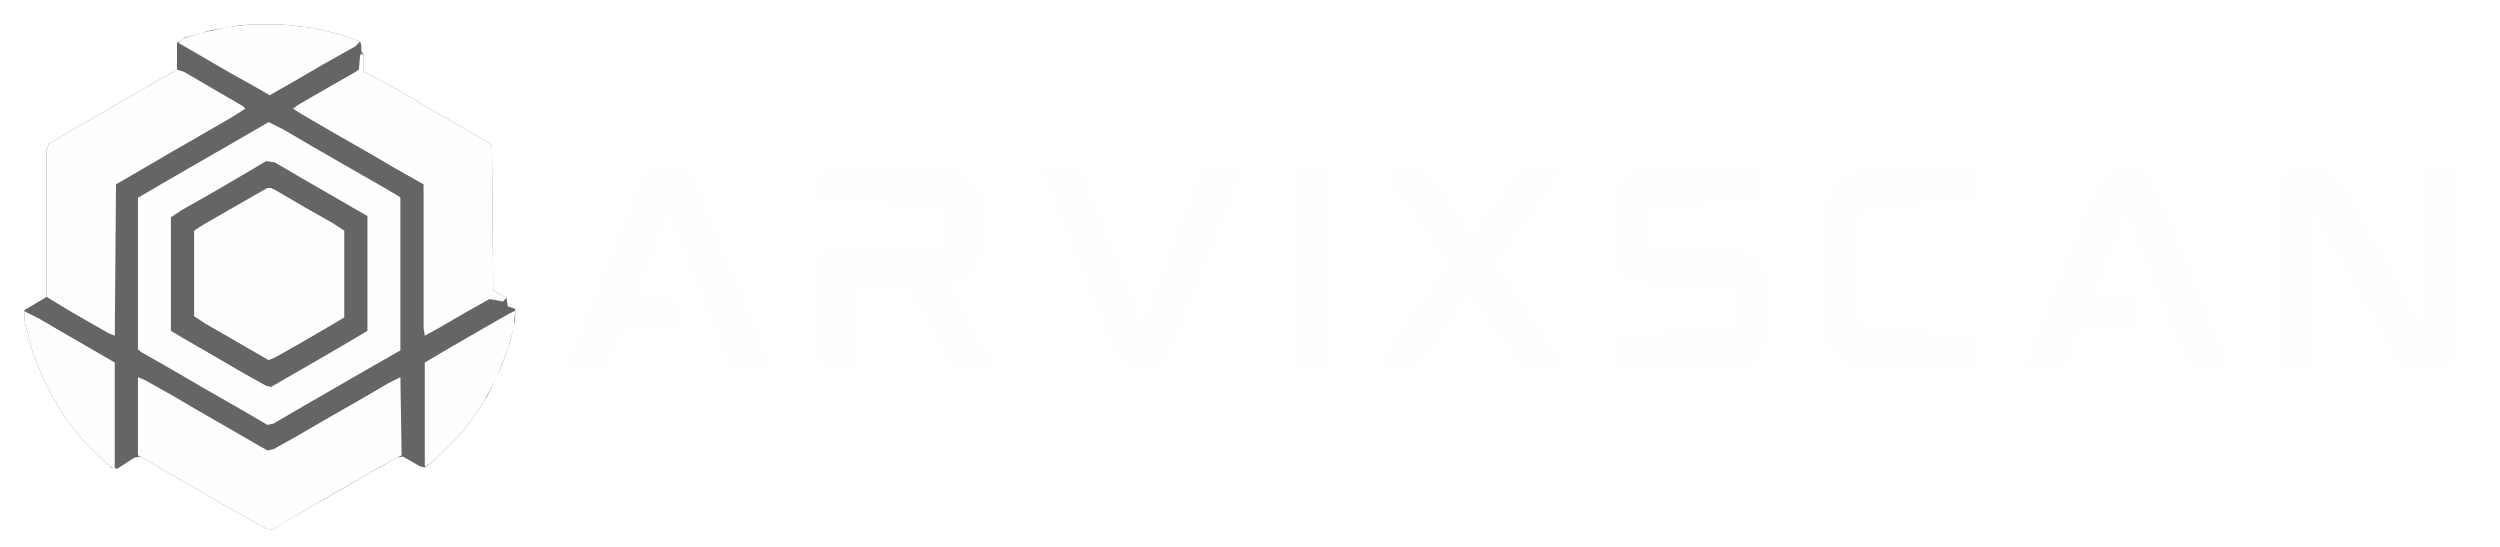
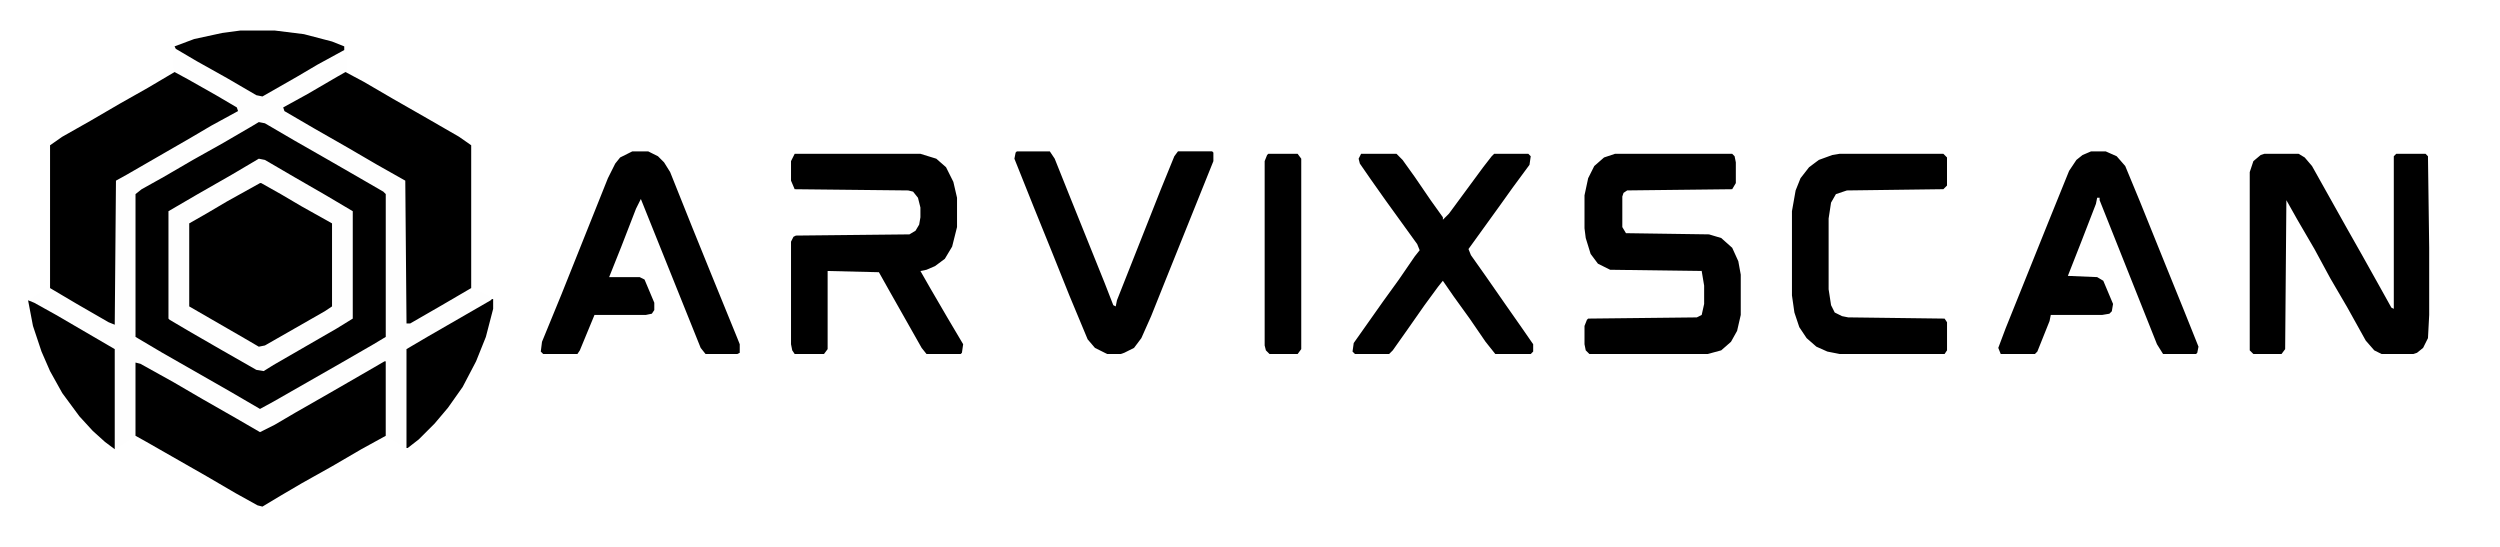
<svg xmlns="http://www.w3.org/2000/svg" viewBox="0 0 96 21">
-   <path d="M9.61.938h1.218l1.219.14.984.234.797.282.047.14v.235l.094.14v.657l.234.093 1.266.704.703.421 1.219.704.984.562.516.328.047 5.578.515.281.047.329.281.093v.422l-.187.844-.375 1.031-.516 1.078-.562.844-.516.656-.938.938-.375.281-.187-.047-.656-.375-.235.047-.843.469-1.125.656-1.313.75-1.125.656-.375.235-.234-.047-.516-.281-1.078-.61-.797-.468-1.312-.75-1.125-.657-.235.047L4.5 18l-.234-.047-.797-.75L3 16.688l-.563-.75-.421-.704-.375-.75-.375-.937-.282-1.031-.046-.235v-.375l.796-.469.047-.046V5.766l.094-.235.61-.375 1.312-.75 1.125-.656 1.219-.703.656-.375V1.64l.281-.188.984-.281L9.142.984Zm0 0" style="stroke:none;fill-rule:nonzero;fill:#656564;fill-opacity:1" />
-   <path d="m10.313 4.688.562.28L12 5.626l1.219.703 1.312.75.797.469.047.047v5.86l-1.313.75-2.437 1.405-1.125.657-.234.047-1.125-.657-1.313-.75-1.125-.656-1.312-.75-.094-.094V7.594l1.125-.657 3.656-2.109ZM87.938 6.469h1.453l.28.187.329.516.703 1.266.656 1.124.61 1.126.61 1.078.374.609V6.844l.094-.328.047-.047h1.125l.094.093V13.5l-.141.375-.281.234-.188.047h-1.172l-.281-.14-.328-.375-.703-1.266-.61-1.078-.656-1.172L89.297 9l-.422-.75-.047 5.719-.187.187h-1.032l-.14-.14V7.125l.14-.375.235-.234Zm0 0" style="stroke:none;fill-rule:nonzero;fill:#fefefe;fill-opacity:1" />
-   <path d="m6.797 2.672.281.094 2.25 1.312.094.094-.516.328L6.47 5.906l-1.125.657-.89.515-.048 5.813-.234-.094-1.313-.75-.937-.563-.14-.093V5.766l.093-.235.61-.375 1.312-.75 1.125-.656 1.219-.703ZM13.875 2.063l.094.046v.657l.234.093 1.266.704.703.421 1.219.704.984.562.516.328.047 5.578.515.281-.14.141-.235-.047-.281-.047-.844.47-1.125.655-.515.282-.047-.282V7.08l-1.078-.61-1.126-.657-1.312-.75-1.125-.656-.375-.234.188-.14 1.218-.704.985-.562.14-.094.047-.563ZM5.297 14.484l.234.094 1.172.656.797.47 2.438 1.405.328.188.234-.047.844-.469 1.125-.656 1.312-.75 1.125-.656.469-.235.047 3-.797.422-.797.469-1.312.75-1.125.656-.938.563-.234-.047-.516-.281-1.078-.61-.797-.468-1.312-.75-1.125-.657-.094-.047ZM10.266 7.219l.234.047 1.172.656.797.469.703.421.047.047v3.329l-1.125.656-1.219.703-.469.281-.281-.094L9 13.078l-1.219-.703-.328-.234V8.859l.703-.421 1.219-.704ZM31.594 6.469h4.922l.515.187.375.328.235.422.187.75v1.078l-.14.657-.235.468-.187.235-.375.234-.282.094h-.187l.516.937.75 1.266.374.656v.235l-.14.14h-1.266l-.187-.234-1.219-2.156-.422-.75-1.969-.047v3l-.187.187H31.64l-.141-.14-.047-.094V9.797l.14-.188.61-.046 3.89-.047.235-.235.047-.14V8.25l-.14-.281L36 7.875l-4.36-.047-.14-.094-.047-.14v-.89l.047-.188ZM63 6.469h4.64l.094.187v.985l-.14.187-4.078.047-.094.094-.047.187v1.078l.094.235.14.047 3.188.046.469.188.28.234.282.563.094.422v1.781l-.14.516-.188.375-.375.328-.328.14-.282.047h-4.5l-.14-.14V12.89l.187-.141 4.219-.047.094-.094.047-.234v-1.078l-.094-.281-.094-.047L63 10.922l-.375-.14-.375-.329-.188-.422-.093-.375-.047-.469v-.984l.094-.656.187-.469.375-.422ZM81.516 6.328l.515.047.375.234.281.329.704 1.687.562 1.406L85.36 13.5l.141.375-.047.234-.094.047h-1.218l-.235-.375-1.969-4.922-.234-.562v-.14h-.094l-.14.468-.75 1.922-.281.656h1.265l.14.14.376.891-.047.282-.094.093-2.203.047-.516 1.313-.187.187h-1.266l-.094-.14.094-.422.516-1.266 1.453-3.61.61-1.5.28-.515.422-.281ZM25.547 6.328l.469.047.375.188.28.328.423.984.984 2.438 1.031 2.53.375.938v.281l-.093.094h-1.22l-.187-.234-2.015-5.016-.282-.703-.093.14-1.032 2.626-.093.234h1.265l.141.14.328.798v.328l-.14.14-2.157.047-.562 1.36-.14.14h-1.267l-.093-.094.047-.374.656-1.641 1.36-3.375.609-1.5.28-.469.376-.281ZM53.344 6.469h1.406l.375.468.61.891.75 1.078V9l.234-.234.468-.657.657-.89.562-.75h1.36l.093.093v.235l-.468.656-1.828 2.531-.094.235.468.656.75 1.078.657.938.61.89v.281l-.142.094h-1.265l-.234-.234-.61-.844-.656-.937-.563-.797-.187.187-.516.75-.562.797-.61.844-.234.234h-1.266l-.093-.094v-.28l1.687-2.391.61-.844.28-.422-.187-.328-.515-.703-.563-.797-.61-.844-.468-.703.047-.234ZM40.219 6.328h1.078l.14.047.376.844 1.968 4.922.094.14.516-1.265.937-2.391.844-2.11.187-.187h1.032l.28.094-.046.422-1.969 4.922L45 13.359l-.281.47-.469.28-.188.047h-.421l-.375-.14-.328-.282-.282-.562-1.875-4.64-.75-1.876v-.234ZM74.203 6.422h.656l.891.047.094.093.047.375v.516l-.094.328-.094.047-3.797.047-.375.188-.14.28-.047.235v3.469l.14.422.235.187.187.047 3.703.047.235.14.047.282v.61l-.094.327-.094.047h-3.937l-.657-.14-.468-.282-.329-.375-.234-.468-.14-.61-.047-.469V8.767l.093-.704.235-.656.281-.375.375-.328.469-.187.234-.047Zm0 0" style="stroke:none;fill-rule:nonzero;fill:#fefefe;fill-opacity:1" />
-   <path d="m10.219 6.188.328.046 1.125.657 2.437 1.406v4.406l-.468.281-1.125.657-2.11 1.218-.187-.046-.844-.47-1.125-.655-1.219-.704-.468-.28v-4.36l.421-.281 1.079-.61 1.124-.656Zm.047 1.03-1.313.75-1.219.704-.28.187v3.282l.421.28 2.438 1.407.234-.094 1.078-.609 1.125-.656.469-.281V8.858l-.422-.28-1.078-.61-1.125-.657-.188-.093Zm0 0" style="stroke:none;fill-rule:nonzero;fill:#656564;fill-opacity:1" />
-   <path d="M49.781 6.469h1.125l.094.047.047.14v7.313l-.188.187h-1.03l-.142-.14-.046-.094V6.656ZM9.61.938h1.218l1.219.14.984.234.797.282-.187.187-1.172.657-1.125.656-.985.562-.656-.375-.844-.469-2.015-1.171.14-.141.704-.234 1.125-.235ZM.938 11.953l.562.281 1.125.657 1.219.703.562.328V18l-.187-.094-.75-.703L3 16.688l-.563-.75-.421-.704-.375-.75-.375-.937-.282-1.031-.046-.235ZM19.734 11.953h.047l-.047.61-.187.703-.422 1.125-.516.984-.468.703-.516.656-.938.938-.328.234h-.047v-3.984l1.032-.61 1.218-.703.985-.562Zm0 0" style="stroke:none;fill-rule:nonzero;fill:#fefefe;fill-opacity:1" />
+   <path d="M9.234 1.172h1.313l1.125.14 1.078.282.469.187.094.094v.89l1.124.657 1.313.75 1.219.703.89.516.235.187v5.531l.468.141.375.234v.375l-.28 1.079-.376.937-.515.984-.563.797-.515.61-.61.609-.422.328-.234-.094-.469-.28-.234-.048-.844.469-1.125.656-1.172.657-.797.468-.703.422-.187-.047-.844-.468-1.125-.657-2.625-1.5-.234.047-.47.328-.234.094-.656-.563-.375-.375-.422-.515L2.344 15l-.422-.75-.328-.75-.328-.984-.188-.985.375-.234.422-.235.047-5.484.469-.328 1.078-.61 1.125-.656 1.078-.609.937-.563h.094l-.047-.234v-.75l.375-.187.563-.188 1.218-.234Zm0 0" style="stroke:none;fill-rule:nonzero;fill:#fefefe;fill-opacity:1" />
+   <path d="m9.938 4.688.234.046 1.125.657 1.312.75 1.22.703.89.515.094.094v5.484l-.47.282-1.218.703-2.625 1.5-.516.281-1.125-.656-2.625-1.5-1.03-.61V7.454l.234-.187.843-.47 1.125-.655 1.172-.657 1.125-.656ZM86.953 5.906h1.313l.234.14.281.329 1.313 2.344.61 1.078.655 1.172.47.844.093.046V6l.094-.094h1.125l.093.094.047 3.516v2.578l-.047.89-.187.375-.234.188-.141.047h-1.219l-.281-.14-.328-.376-.703-1.265-.657-1.126-.609-1.124-.656-1.126-.422-.75-.047 5.72-.14.187H86.53l-.14-.14V6.608l.14-.421.281-.235ZM30.516 5.906h4.828l.61.188.374.328.281.562.141.61v1.125l-.188.75-.28.469-.376.28-.328.141-.234.047.375.656.656 1.126.61 1.03-.047.329-.047.047h-1.313l-.187-.235-1.22-2.156-.421-.75-1.969-.047v3l-.14.188h-1.125l-.094-.14-.047-.235V9.28l.094-.187.093-.047L34.922 9l.234-.14.14-.235.048-.281v-.375l-.094-.375-.188-.235-.187-.046-4.36-.047-.14-.329v-.75ZM62.016 5.906h4.5l.093.094.047.234v.797l-.14.235-4.032.046-.14.094-.047.14V8.72l.14.234L65.626 9l.469.14.422.376.234.515.094.516v1.547l-.14.61-.235.421-.375.328-.516.14h-4.547l-.14-.14-.047-.234v-.703l.093-.235.047-.047 4.172-.046.188-.094.094-.422v-.703l-.094-.563-3.516-.047-.469-.234-.28-.375-.188-.61-.047-.374V7.5l.14-.656.235-.469.375-.328Zm0 0" style="stroke:none;fill-rule:nonzero;fill:#000;fill-opacity:1" />
+   <path d="m6.703 2.766.516.28 1.078.61.797.469.047.14-1.032.563-.796.469-2.438 1.406-.422.234-.047 5.532-.234-.094-1.219-.703-1.031-.61V5.579l.469-.328 1.078-.61 1.125-.656 1.078-.609ZM13.266 2.766l.703.375 1.125.656 1.312.75 1.219.703.469.328v5.484l-1.125.657-1.219.703h-.14l-.047-5.485-1.079-.609-1.125-.656-1.312-.75-1.125-.656-.047-.141.938-.516 1.124-.656ZM14.766 13.875h.046v2.86l-.937.515-1.125.656-1.172.657-.797.468-.703.422-.187-.047-.844-.468-1.125-.657-2.297-1.312-.422-.235v-2.812l.188.047 1.265.703 1.125.656 1.313.75.89.516.563-.282.797-.468 1.312-.75 1.219-.703ZM9.984 7.031l.657.328 1.125.657.984.562v3.188l-.469.28-1.219.704-.984.563-.234-.047-1.125-.657L7.64 12l-.375-.234V8.578l1.078-.61 1.219-.702ZM80.297 5.813h.562l.422.187.328.375.563 1.36.984 2.437.703 1.734.563 1.406-.047.235-.047.047h-1.266l-.234-.375-2.016-5.063-.187-.469v-.093h-.094l-.047.234-.562 1.453-.516 1.313 1.125.047.235.14.375.89-.047.282-.094.094-.281.047H78.75l-.047.234-.469 1.172-.093.094h-1.313l-.094-.235.282-.75 1.64-4.078.797-1.969.281-.421.235-.188ZM24.281 5.813h.61l.375.187.234.234.234.375.844 2.11.703 1.734 1.032 2.531.093.235v.328l-.093.047h-1.22l-.187-.235-2.015-5.015-.282-.703-.187.375-.563 1.453-.468 1.172h1.172l.187.093.375.891v.281l-.094.14-.234.048h-1.969l-.562 1.36-.094.14h-1.313l-.093-.094.047-.375.75-1.828 1.78-4.453.282-.563.188-.234ZM52.266 5.906h1.359l.234.235.47.656.608.89.47.657v.094l.234-.235 1.312-1.781.328-.422.094-.094h1.313L58.78 6l-.047.328-.656.89-.469.657-1.218 1.688.093.234.563.797.75 1.078.656.937.422.61v.281l-.094.094h-1.36l-.374-.469-.61-.89-.609-.844-.422-.61-.187.235-.516.703-.656.937-.563.797-.14.14H52.03l-.093-.093.046-.328 1.125-1.594.61-.844.61-.89.187-.235-.094-.234-1.219-1.688-.562-.796-.422-.61-.047-.187ZM39.047 5.813h1.266l.187.28.563 1.407 1.359 3.375.328.844.094.047.047-.235 1.687-4.265L45.094 6l.14-.188h1.313l.047.047v.329l-1.828 4.546-.563 1.407-.375.843-.281.375-.375.188-.14.047h-.516l-.47-.235-.28-.328-.703-1.687-.657-1.64-.703-1.735-.75-1.875.047-.235ZM70.64 5.906h3.985l.14.14v1.079l-.14.14-3.703.048-.422.14-.188.328-.093.61v2.718l.094.61.14.281.281.14.235.047 3.703.047.094.141v1.078l-.094.14H70.64l-.47-.093-.421-.188-.375-.328-.281-.421-.188-.563-.094-.656V8.109l.141-.796.188-.47.328-.421.375-.281.515-.188Zm0 0" style="stroke:none;fill-rule:nonzero;fill:#000;fill-opacity:1" />
+   <path d="m9.938 6.094.234.047 1.125.656 1.219.703 1.03.61v4.124l-.608.375-2.438 1.407-.375.234-.281-.047-1.313-.75-1.219-.703-.796-.469-.047-.047V8.11l1.125-.656 1.312-.75Zm.046.937-1.265.703-.797.47-.656.374v3.188l2.109 1.218.563.329.234-.047 2.297-1.313.281-.187V8.578l-1.172-.656-.797-.469-.75-.422Zm0 0" style="stroke:none;fill-rule:nonzero;fill:#fefefe;fill-opacity:1" />
+   <path d="M48.703 5.906h1.125l.14.188v7.312l-.14.188H48.75l-.14-.14-.047-.188V6.187l.093-.234ZM18.89 11.484h.047v.375l-.28 1.079-.376.937-.515.984-.563.797-.515.61-.61.609-.422.328h-.047v-3.797l.797-.469 2.438-1.406ZM1.078 11.531l.234.094.844.469 2.25 1.312v3.844l-.375-.281-.468-.422-.516-.563-.656-.89-.47-.844-.327-.75-.328-.984ZM9.234 1.172h1.313l1.125.14 1.078.282.469.187v.14l-1.031.563-.797.47-1.313.75-.234-.048L8.719 3l-1.172-.656-.797-.469-.047-.094.75-.281 1.078-.234Zm0 0" style="stroke:none;fill-rule:nonzero;fill:#000;fill-opacity:1" />
</svg>
